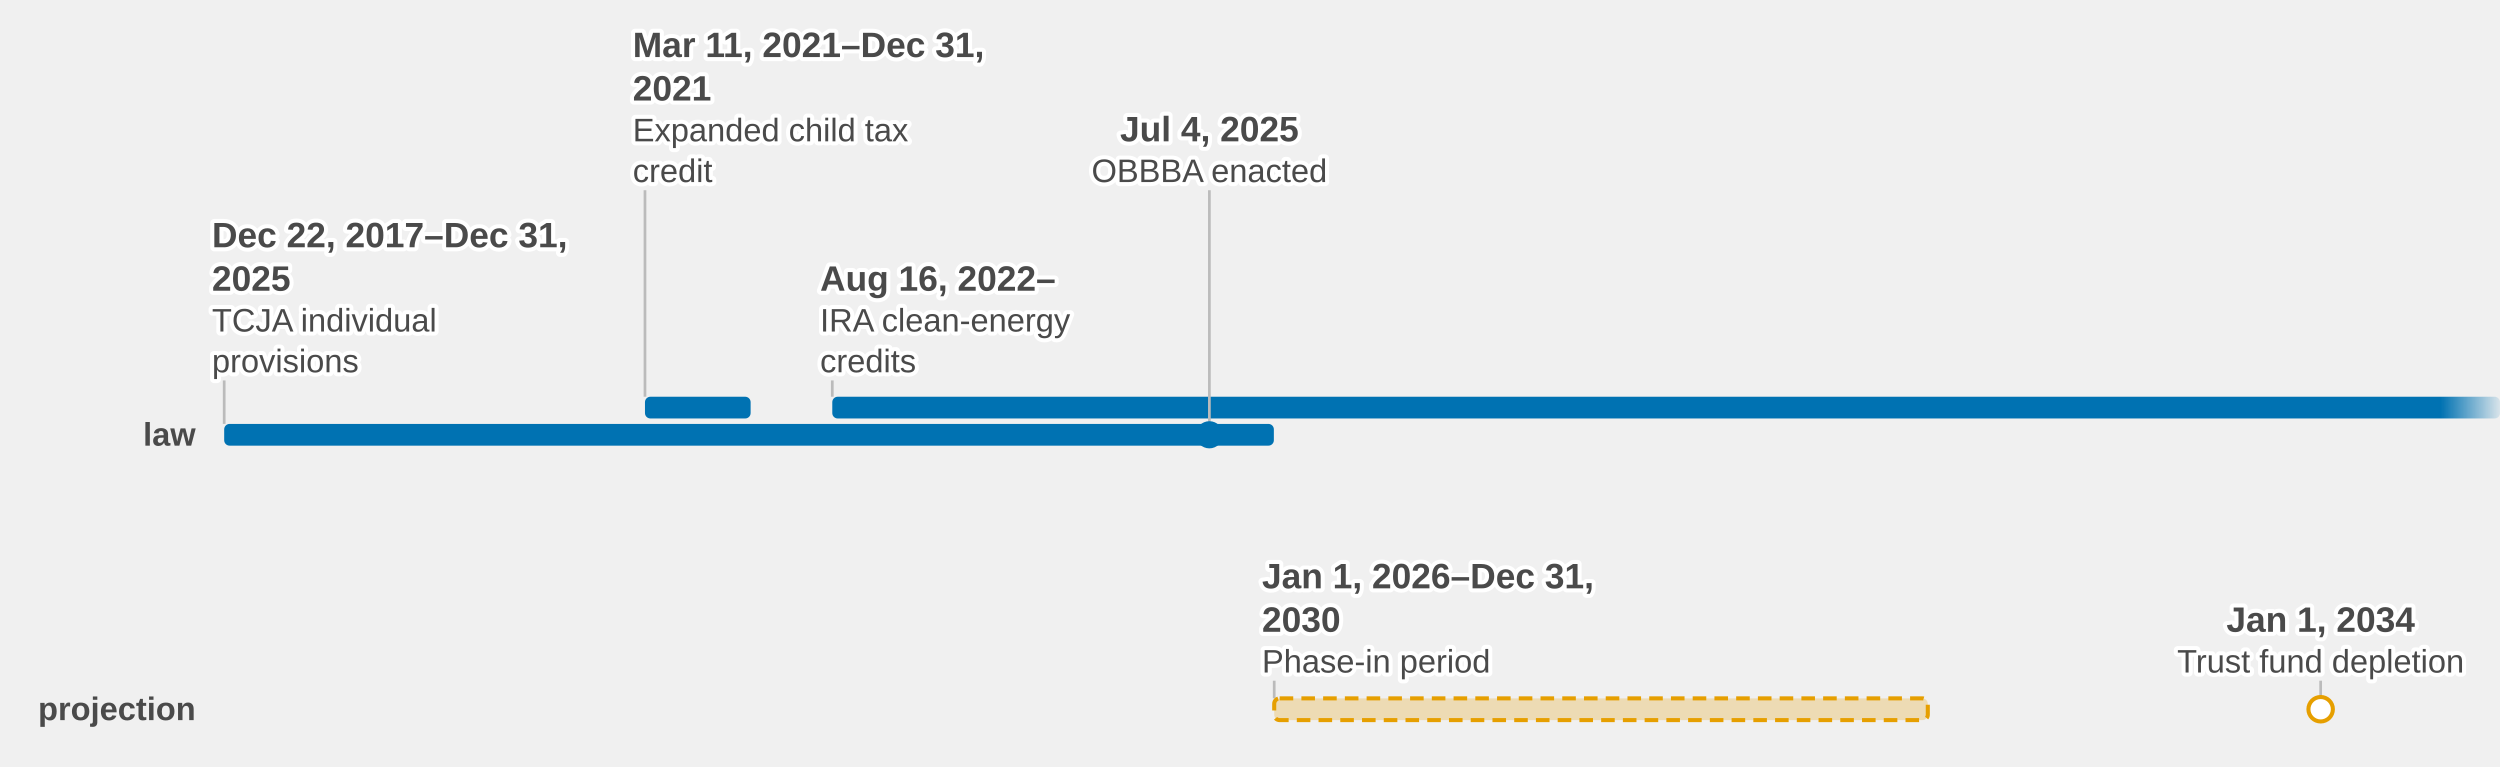
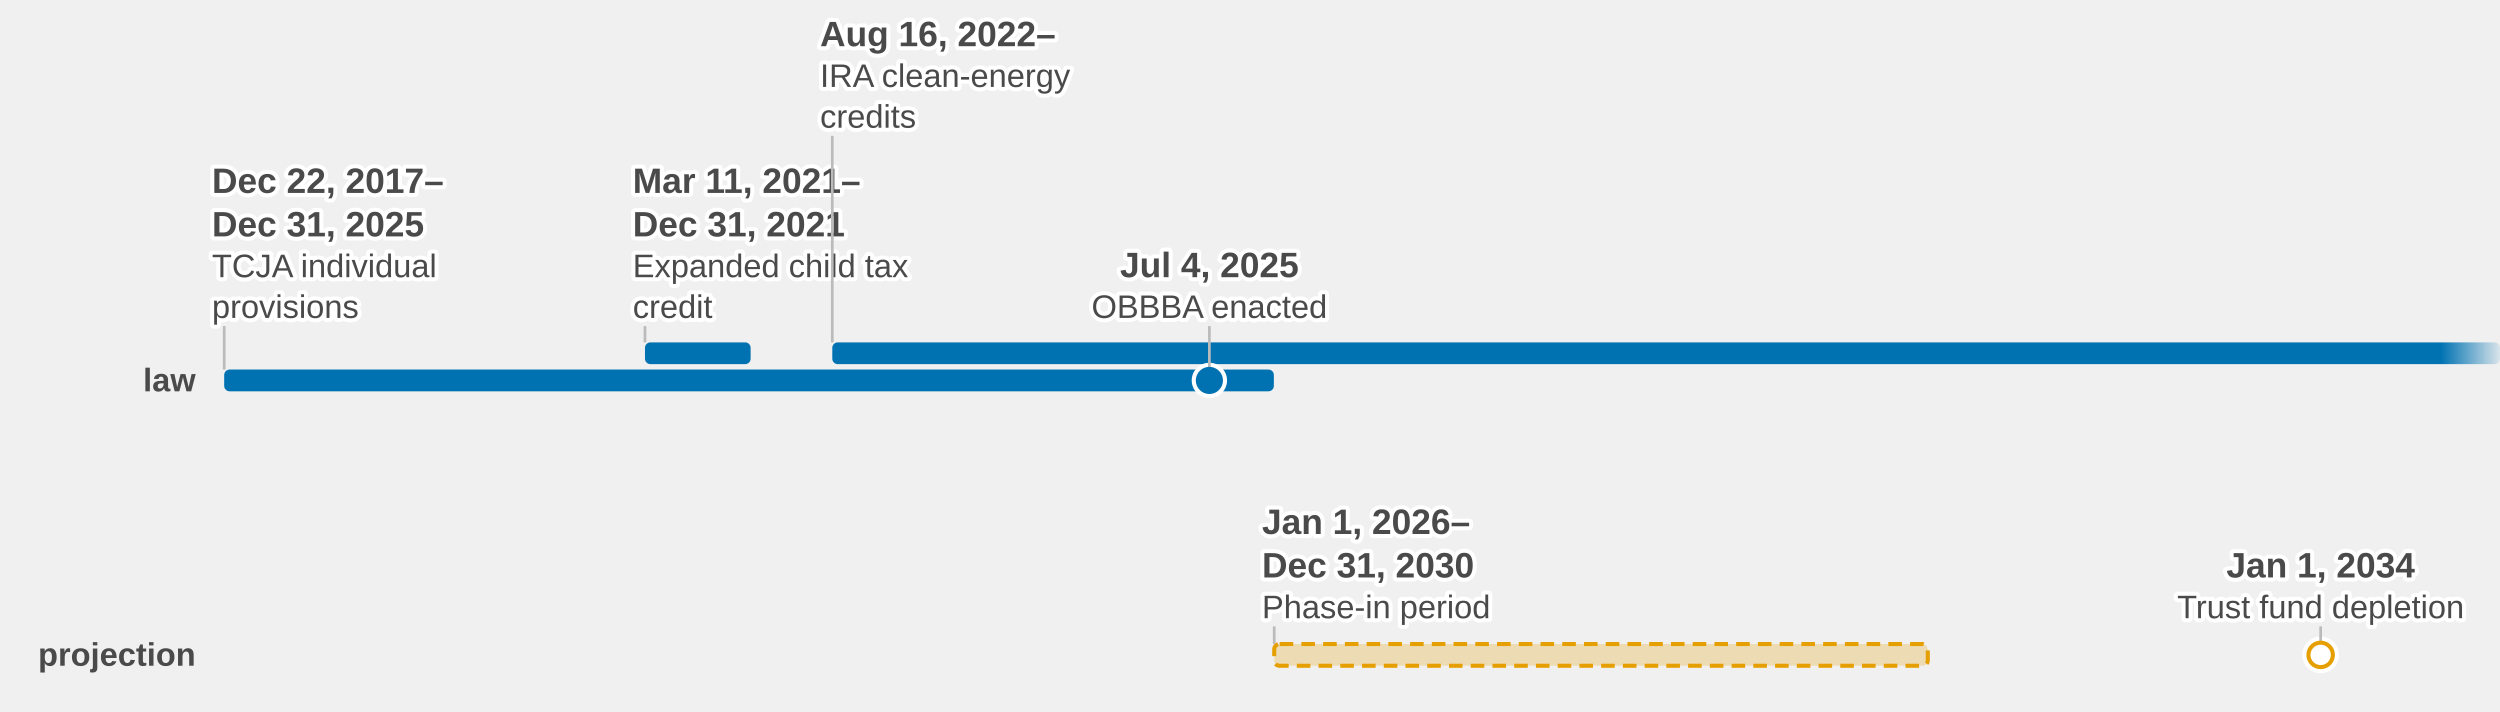
- <svg class="tbl-timeline" width="920" height="282" viewBox="0 0 920 282" font-family="Figtree, &quot;Source Sans 3&quot;, system-ui, -apple-system, &quot;Segoe UI&quot;, Arial, sans-serif">
+ <svg class="tbl-timeline" width="920" height="262" viewBox="0 0 920 262" font-family="Figtree, &quot;Source Sans 3&quot;, system-ui, -apple-system, &quot;Segoe UI&quot;, Arial, sans-serif">
  <defs>
    <linearGradient id="tblfade-0072B2-right-961" x1="0" y1="0" x2="1" y2="0">
      <stop offset="0.961" stop-color="#0072B2" stop-opacity="1" />
      <stop offset="1" stop-color="#0072B2" stop-opacity="0" />
    </linearGradient>
  </defs>
  <g class="tbl-timeline-chrome">
-     <line class="tbl-timeline-rule" x1="78" y1="160" x2="920" y2="160" stroke="#F0F0F0" stroke-width="2" />
-     <line class="tbl-timeline-rule" x1="78" y1="261" x2="920" y2="261" stroke="#F0F0F0" stroke-width="2" />
+     <line class="tbl-timeline-rule" x1="78" y1="140" x2="920" y2="140" stroke="#F0F0F0" stroke-width="2" />
+     <line class="tbl-timeline-rule" x1="78" y1="241" x2="920" y2="241" stroke="#F0F0F0" stroke-width="2" />
    <text class="tbl-timeline-lane-label" text-anchor="end" font-size="12" font-weight="700" fill="#4A4A4A">
-       <tspan x="72" y="164">law</tspan>
+       <tspan x="72" y="144">law</tspan>
    </text>
    <text class="tbl-timeline-lane-label" text-anchor="end" font-size="12" font-weight="700" fill="#4A4A4A">
-       <tspan x="72" y="265">projection</tspan>
+       <tspan x="72" y="245">projection</tspan>
    </text>
  </g>
  <g role="list" aria-label="Timeline, 6 events">
    <g role="listitem" aria-label="Dec 22, 2017–Dec 31, 2025: TCJA individual provisions.">
-       <polyline class="tbl-timeline-stem" data-series="law" fill="none" stroke="#BBBBBB" stroke-width="1" points="82.5,156 82.5,140" />
-       <rect class="tbl-timeline-span" data-series="law" x="82.5" y="156" width="386.28" height="8" rx="2" fill="#0072B2" />
+       <polyline class="tbl-timeline-stem" data-series="law" fill="none" stroke="#BBBBBB" stroke-width="1" points="82.5,136 82.5,120" />
+       <rect class="tbl-timeline-span" data-series="law" x="82.5" y="136" width="386.28" height="8" rx="2" fill="#0072B2" />
      <g class="tbl-timeline-label" data-series="law">
-         <text x="78" y="91" text-anchor="start" font-size="13" font-weight="700" fill="#4A4A4A" paint-order="stroke" stroke="#FFFFFF" stroke-width="3" stroke-linejoin="round">Dec 22, 2017–Dec 31,</text>
-         <text x="78" y="107" text-anchor="start" font-size="13" font-weight="700" fill="#4A4A4A" paint-order="stroke" stroke="#FFFFFF" stroke-width="3" stroke-linejoin="round">2025</text>
-         <text x="78" y="122" text-anchor="start" font-size="12" font-weight="500" fill="#4A4A4A" paint-order="stroke" stroke="#FFFFFF" stroke-width="3" stroke-linejoin="round">TCJA individual</text>
-         <text x="78" y="137" text-anchor="start" font-size="12" font-weight="500" fill="#4A4A4A" paint-order="stroke" stroke="#FFFFFF" stroke-width="3" stroke-linejoin="round">provisions</text>
+         <text x="78" y="71" text-anchor="start" font-size="13" font-weight="700" fill="#4A4A4A" paint-order="stroke" stroke="#FFFFFF" stroke-width="3" stroke-linejoin="round">Dec 22, 2017–</text>
+         <text x="78" y="87" text-anchor="start" font-size="13" font-weight="700" fill="#4A4A4A" paint-order="stroke" stroke="#FFFFFF" stroke-width="3" stroke-linejoin="round">Dec 31, 2025</text>
+         <text x="78" y="102" text-anchor="start" font-size="12" font-weight="500" fill="#4A4A4A" paint-order="stroke" stroke="#FFFFFF" stroke-width="3" stroke-linejoin="round">TCJA individual</text>
+         <text x="78" y="117" text-anchor="start" font-size="12" font-weight="500" fill="#4A4A4A" paint-order="stroke" stroke="#FFFFFF" stroke-width="3" stroke-linejoin="round">provisions</text>
      </g>
    </g>
    <g role="listitem" aria-label="Mar 11, 2021–Dec 31, 2021: Expanded child tax credit.">
-       <polyline class="tbl-timeline-stem" data-series="law" fill="none" stroke="#BBBBBB" stroke-width="1" points="237.35,146 237.35,70" />
-       <rect class="tbl-timeline-span" data-series="law" x="237.35" y="146" width="38.88" height="8" rx="2" fill="#0072B2" />
+       <polyline class="tbl-timeline-stem" data-series="law" fill="none" stroke="#BBBBBB" stroke-width="1" points="237.35,126 237.35,120" />
+       <rect class="tbl-timeline-span" data-series="law" x="237.35" y="126" width="38.88" height="8" rx="2" fill="#0072B2" />
      <g class="tbl-timeline-label" data-series="law">
-         <text x="232.85" y="21" text-anchor="start" font-size="13" font-weight="700" fill="#4A4A4A" paint-order="stroke" stroke="#FFFFFF" stroke-width="3" stroke-linejoin="round">Mar 11, 2021–Dec 31,</text>
-         <text x="232.85" y="37" text-anchor="start" font-size="13" font-weight="700" fill="#4A4A4A" paint-order="stroke" stroke="#FFFFFF" stroke-width="3" stroke-linejoin="round">2021</text>
-         <text x="232.85" y="52" text-anchor="start" font-size="12" font-weight="500" fill="#4A4A4A" paint-order="stroke" stroke="#FFFFFF" stroke-width="3" stroke-linejoin="round">Expanded child tax</text>
-         <text x="232.85" y="67" text-anchor="start" font-size="12" font-weight="500" fill="#4A4A4A" paint-order="stroke" stroke="#FFFFFF" stroke-width="3" stroke-linejoin="round">credit</text>
+         <text x="232.85" y="71" text-anchor="start" font-size="13" font-weight="700" fill="#4A4A4A" paint-order="stroke" stroke="#FFFFFF" stroke-width="3" stroke-linejoin="round">Mar 11, 2021–</text>
+         <text x="232.85" y="87" text-anchor="start" font-size="13" font-weight="700" fill="#4A4A4A" paint-order="stroke" stroke="#FFFFFF" stroke-width="3" stroke-linejoin="round">Dec 31, 2021</text>
+         <text x="232.85" y="102" text-anchor="start" font-size="12" font-weight="500" fill="#4A4A4A" paint-order="stroke" stroke="#FFFFFF" stroke-width="3" stroke-linejoin="round">Expanded child tax</text>
+         <text x="232.85" y="117" text-anchor="start" font-size="12" font-weight="500" fill="#4A4A4A" paint-order="stroke" stroke="#FFFFFF" stroke-width="3" stroke-linejoin="round">credit</text>
      </g>
    </g>
    <g role="listitem" aria-label="Aug 16, 2022–: IRA clean-energy credits.">
-       <polyline class="tbl-timeline-stem" data-series="law" fill="none" stroke="#BBBBBB" stroke-width="1" points="306.28,146 306.28,140" />
-       <rect class="tbl-timeline-span" data-series="law" x="306.28" y="146" width="613.72" height="8" rx="2" fill="url(#tblfade-0072B2-right-961)" />
+       <polyline class="tbl-timeline-stem" data-series="law" fill="none" stroke="#BBBBBB" stroke-width="1" points="306.28,126 306.28,50" />
+       <rect class="tbl-timeline-span" data-series="law" x="306.28" y="126" width="613.72" height="8" rx="2" fill="url(#tblfade-0072B2-right-961)" />
      <g class="tbl-timeline-label" data-series="law">
-         <text x="301.78" y="107" text-anchor="start" font-size="13" font-weight="700" fill="#4A4A4A" paint-order="stroke" stroke="#FFFFFF" stroke-width="3" stroke-linejoin="round">Aug 16, 2022–</text>
-         <text x="301.78" y="122" text-anchor="start" font-size="12" font-weight="500" fill="#4A4A4A" paint-order="stroke" stroke="#FFFFFF" stroke-width="3" stroke-linejoin="round">IRA clean-energy</text>
-         <text x="301.78" y="137" text-anchor="start" font-size="12" font-weight="500" fill="#4A4A4A" paint-order="stroke" stroke="#FFFFFF" stroke-width="3" stroke-linejoin="round">credits</text>
+         <text x="301.78" y="17" text-anchor="start" font-size="13" font-weight="700" fill="#4A4A4A" paint-order="stroke" stroke="#FFFFFF" stroke-width="3" stroke-linejoin="round">Aug 16, 2022–</text>
+         <text x="301.78" y="32" text-anchor="start" font-size="12" font-weight="500" fill="#4A4A4A" paint-order="stroke" stroke="#FFFFFF" stroke-width="3" stroke-linejoin="round">IRA clean-energy</text>
+         <text x="301.78" y="47" text-anchor="start" font-size="12" font-weight="500" fill="#4A4A4A" paint-order="stroke" stroke="#FFFFFF" stroke-width="3" stroke-linejoin="round">credits</text>
      </g>
    </g>
    <g role="listitem" aria-label="Jul 4, 2025: OBBBA enacted.">
-       <polyline class="tbl-timeline-stem" data-series="law" fill="none" stroke="#BBBBBB" stroke-width="1" points="445.05,155.5 445.05,70" />
-       <circle class="tbl-timeline-marker" data-series="law" cx="445.05" cy="160" r="4.5" fill="#0072B2" stroke="#0072B2" stroke-width="1" />
+       <circle class="tbl-timeline-marker-halo" data-series="law" cx="445.05" cy="140" r="6.5" fill="#FFFFFF" />
+       <polyline class="tbl-timeline-stem" data-series="law" fill="none" stroke="#BBBBBB" stroke-width="1" points="445.05,135.5 445.05,120" />
+       <circle class="tbl-timeline-marker" data-series="law" cx="445.05" cy="140" r="4.5" fill="#0072B2" stroke="#0072B2" stroke-width="1" />
      <g class="tbl-timeline-label" data-series="law">
-         <text x="445.05" y="52" text-anchor="middle" font-size="13" font-weight="700" fill="#4A4A4A" paint-order="stroke" stroke="#FFFFFF" stroke-width="3" stroke-linejoin="round">Jul 4, 2025</text>
-         <text x="445.05" y="67" text-anchor="middle" font-size="12" font-weight="500" fill="#4A4A4A" paint-order="stroke" stroke="#FFFFFF" stroke-width="3" stroke-linejoin="round">OBBBA enacted</text>
+         <text x="445.05" y="102" text-anchor="middle" font-size="13" font-weight="700" fill="#4A4A4A" paint-order="stroke" stroke="#FFFFFF" stroke-width="3" stroke-linejoin="round">Jul 4, 2025</text>
+         <text x="445.05" y="117" text-anchor="middle" font-size="12" font-weight="500" fill="#4A4A4A" paint-order="stroke" stroke="#FFFFFF" stroke-width="3" stroke-linejoin="round">OBBBA enacted</text>
      </g>
    </g>
    <g role="listitem" aria-label="Jan 1, 2026–Dec 31, 2030: Phase-in period.">
-       <polyline class="tbl-timeline-stem" data-series="projection" fill="none" stroke="#BBBBBB" stroke-width="1" points="468.91,257 468.91,250.5" />
-       <rect class="tbl-timeline-span" data-series="projection" x="468.91" y="257" width="240.52" height="8" rx="2" fill="#E69F00" fill-opacity="0.25" stroke="#E69F00" stroke-width="1.5" stroke-dasharray="5 3" />
+       <polyline class="tbl-timeline-stem" data-series="projection" fill="none" stroke="#BBBBBB" stroke-width="1" points="468.91,237 468.91,230.5" />
+       <rect class="tbl-timeline-span" data-series="projection" x="468.91" y="237" width="240.52" height="8" rx="2" fill="#E69F00" fill-opacity="0.25" stroke="#E69F00" stroke-width="1.5" stroke-dasharray="5 3" />
      <g class="tbl-timeline-label" data-series="projection">
-         <text x="464.41" y="216.5" text-anchor="start" font-size="13" font-weight="700" fill="#4A4A4A" paint-order="stroke" stroke="#FFFFFF" stroke-width="3" stroke-linejoin="round">Jan 1, 2026–Dec 31,</text>
-         <text x="464.41" y="232.5" text-anchor="start" font-size="13" font-weight="700" fill="#4A4A4A" paint-order="stroke" stroke="#FFFFFF" stroke-width="3" stroke-linejoin="round">2030</text>
-         <text x="464.41" y="247.5" text-anchor="start" font-size="12" font-weight="500" fill="#4A4A4A" paint-order="stroke" stroke="#FFFFFF" stroke-width="3" stroke-linejoin="round">Phase-in period</text>
+         <text x="464.41" y="196.5" text-anchor="start" font-size="13" font-weight="700" fill="#4A4A4A" paint-order="stroke" stroke="#FFFFFF" stroke-width="3" stroke-linejoin="round">Jan 1, 2026–</text>
+         <text x="464.41" y="212.5" text-anchor="start" font-size="13" font-weight="700" fill="#4A4A4A" paint-order="stroke" stroke="#FFFFFF" stroke-width="3" stroke-linejoin="round">Dec 31, 2030</text>
+         <text x="464.41" y="227.5" text-anchor="start" font-size="12" font-weight="500" fill="#4A4A4A" paint-order="stroke" stroke="#FFFFFF" stroke-width="3" stroke-linejoin="round">Phase-in period</text>
      </g>
    </g>
    <g role="listitem" aria-label="Jan 1, 2034: Trust fund depletion.">
-       <polyline class="tbl-timeline-stem" data-series="projection" fill="none" stroke="#BBBBBB" stroke-width="1" points="854,256.5 854,250.5" />
-       <circle class="tbl-timeline-marker" data-series="projection" cx="854" cy="261" r="4.5" fill="#FFFFFF" stroke="#E69F00" stroke-width="1.5" />
+       <circle class="tbl-timeline-marker-halo" data-series="projection" cx="854" cy="241" r="6.75" fill="#FFFFFF" />
+       <polyline class="tbl-timeline-stem" data-series="projection" fill="none" stroke="#BBBBBB" stroke-width="1" points="854,236.5 854,230.5" />
+       <circle class="tbl-timeline-marker" data-series="projection" cx="854" cy="241" r="4.5" fill="#FFFFFF" stroke="#E69F00" stroke-width="1.5" />
      <g class="tbl-timeline-label" data-series="projection">
-         <text x="854" y="232.5" text-anchor="middle" font-size="13" font-weight="700" fill="#4A4A4A" paint-order="stroke" stroke="#FFFFFF" stroke-width="3" stroke-linejoin="round">Jan 1, 2034</text>
-         <text x="854" y="247.5" text-anchor="middle" font-size="12" font-weight="500" fill="#4A4A4A" paint-order="stroke" stroke="#FFFFFF" stroke-width="3" stroke-linejoin="round">Trust fund depletion</text>
+         <text x="854" y="212.5" text-anchor="middle" font-size="13" font-weight="700" fill="#4A4A4A" paint-order="stroke" stroke="#FFFFFF" stroke-width="3" stroke-linejoin="round">Jan 1, 2034</text>
+         <text x="854" y="227.5" text-anchor="middle" font-size="12" font-weight="500" fill="#4A4A4A" paint-order="stroke" stroke="#FFFFFF" stroke-width="3" stroke-linejoin="round">Trust fund depletion</text>
      </g>
    </g>
  </g>
</svg>
